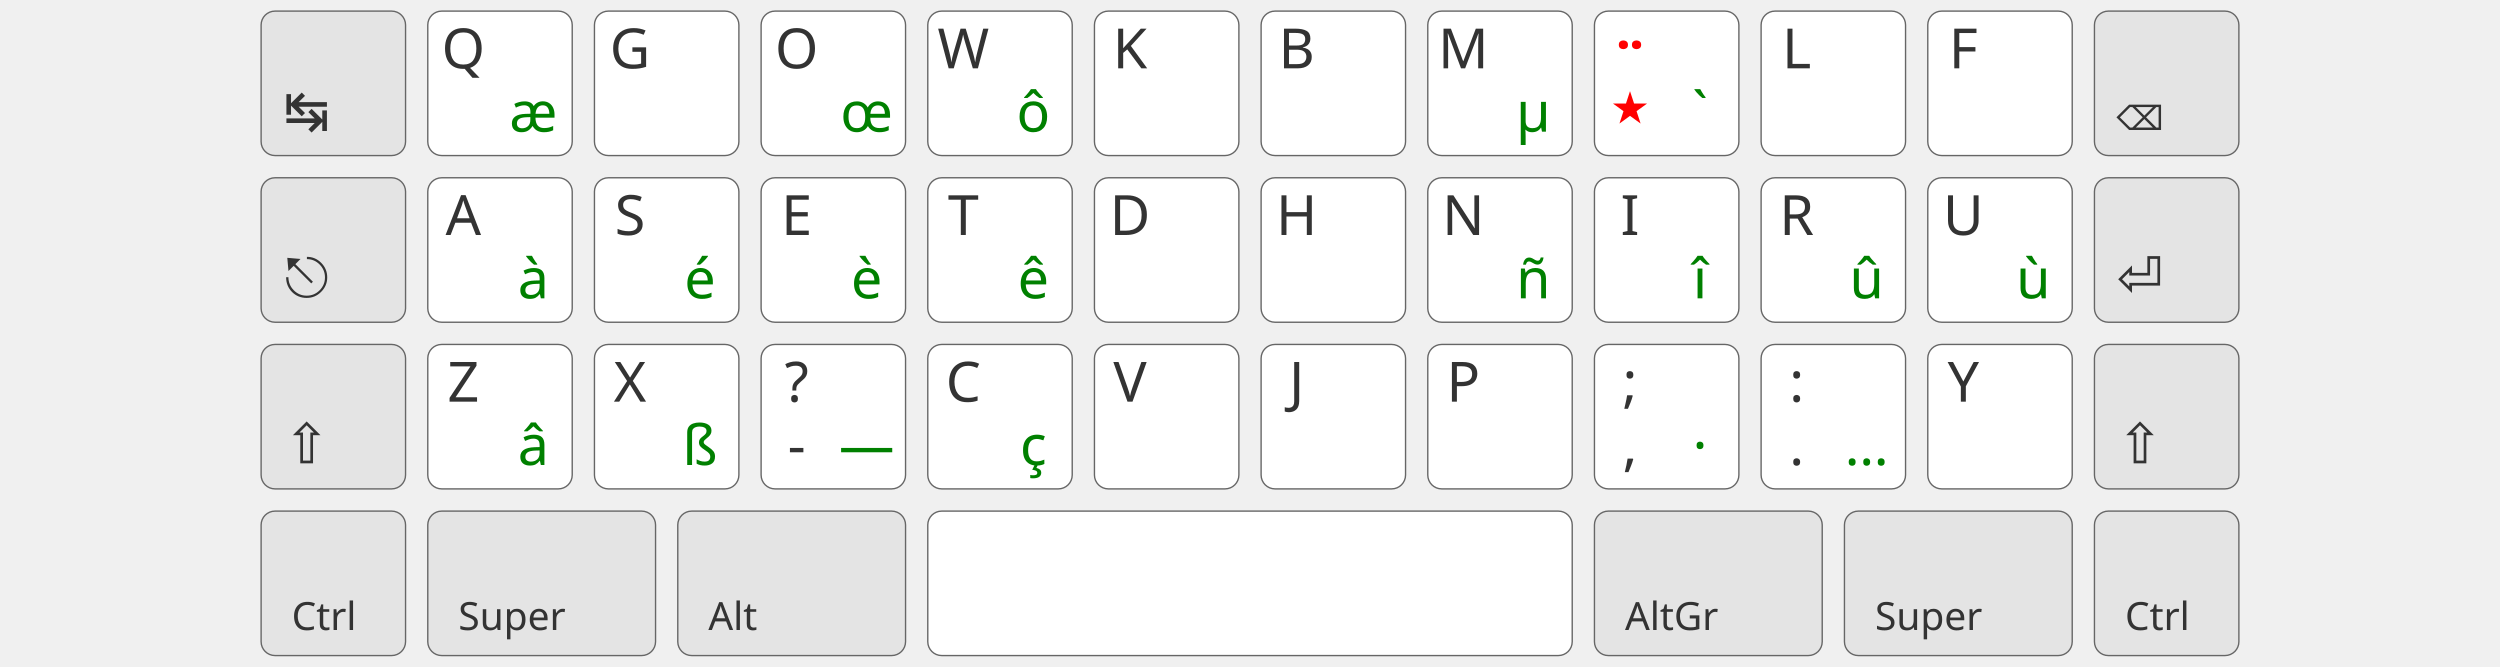
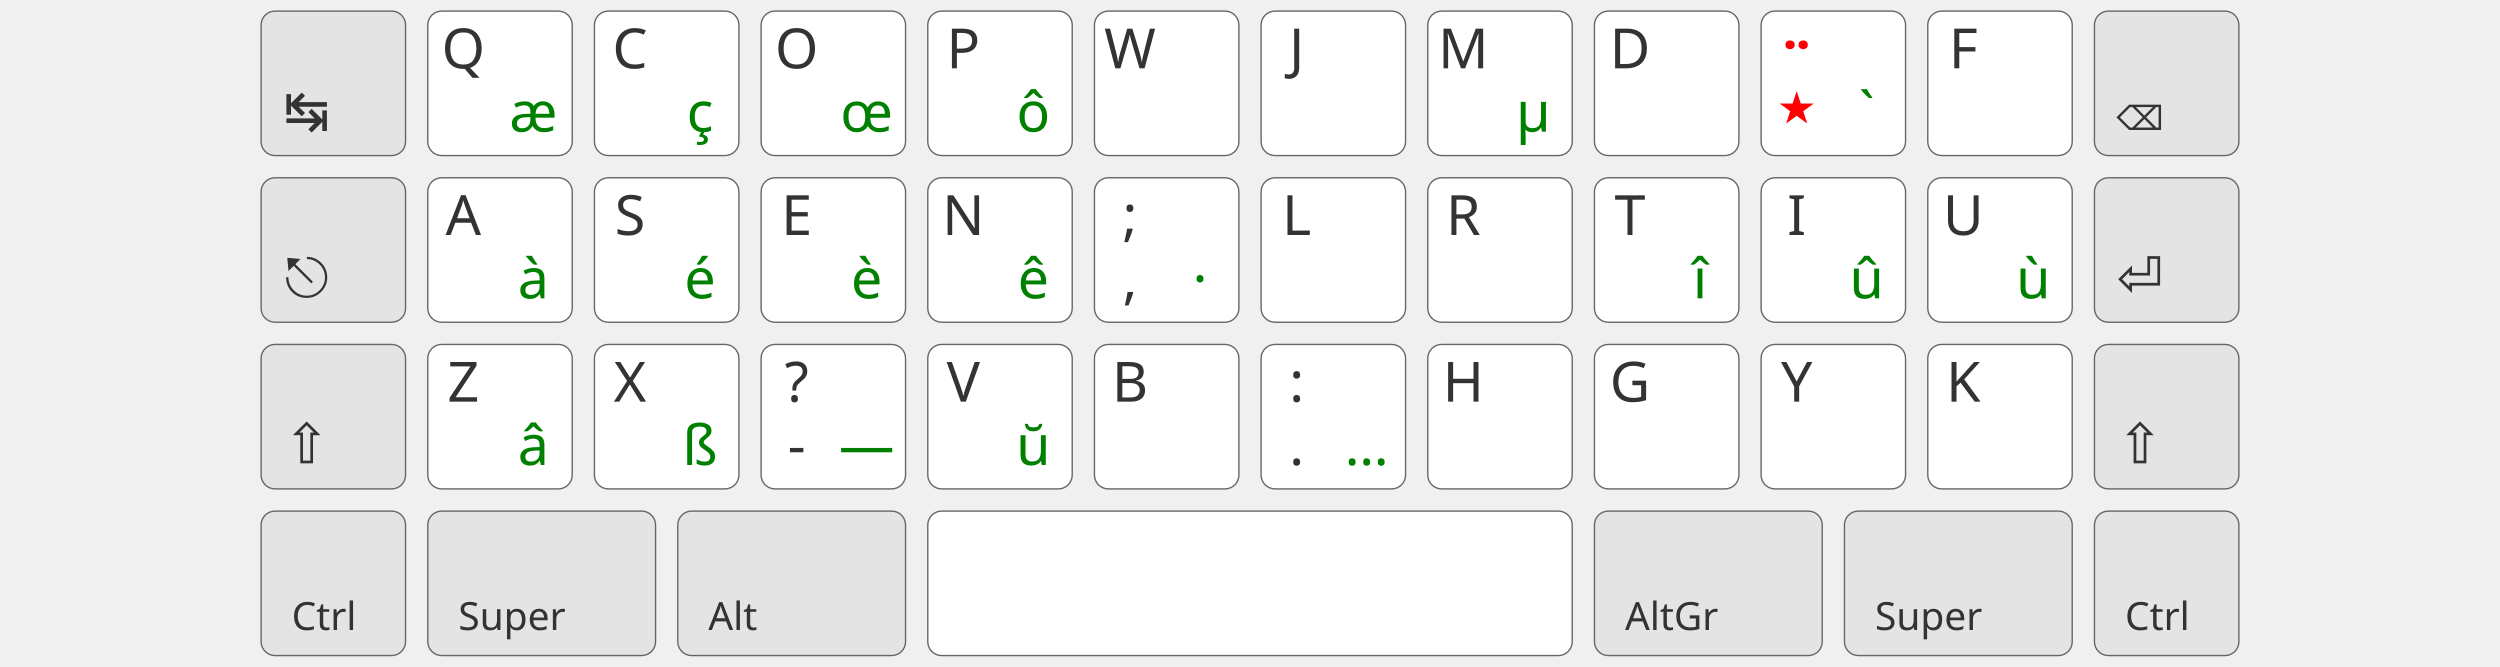
<svg xmlns="http://www.w3.org/2000/svg" class="gnu" viewBox="0 60 900 240">
  <style>
    rect {
      stroke: #666;
      stroke-width: .5px;
      fill: #fff;
    }
    .specialKey,
    .specialKey rect {
      fill: #e4e4e4;
    }
    .specialKey text {
      fill: #333;
    }
    text {
      fill: #333;
      font: normal 20px sans-serif;
      text-align: center;
    }

    #row_AD { transform: translate(64px,  64px); }
    #row_AC { transform: translate(64px, 124px); }
    #row_AB { transform: translate(64px, 184px); }
    #row_AA { transform: translate(64px, 244px); }

    /*
    .left   { transform: translate(-15px, 0); }
    .right  { transform: translate(+15px, 0); }
    */

    .specialKey .win,
    .specialKey .gnu {
      font-size: 14px;
    }
    .specialKey .win,
    .specialKey .mac,
    .specialKey .gnu {
      display: none;
    }
    .mac .specialKey .mac,
    .gnu .specialKey .gnu,
    .win .specialKey .win { display: block; }

    .level3, .level4 { fill: green; }

    .deadKey {
      fill: red;
      font-size: 16px;
      transform: translateY(-3px);
    }
    .diacritic {
      font-size: 24px;
      font-weight: bolder;
      transform: translateY(8px);
    }

    @media (prefers-color-scheme: dark) {
      rect, path { stroke: #777; fill: #333; }
      .specialKey, .specialKey rect, .specialKey path { fill: #444; }
      text { fill: #baa; }
      .specialKey text { fill: #777; }
      .level1, .level2 { opacity: .4; }
      .level3, .level4 { opacity: 1; fill: #686; }
      .deadKey { fill: #f44; }
      #odk { fill: #252; }
    }
  </style>
  <g id="row_AD">
    <g class="left">
      <g class="specialKey" transform="translate(30)">
        <rect width="52" height="52" rx="5" ry="5" />
        <text x="16.4" y="42.8" text-anchor="middle">↹</text>
      </g>
      <g transform="translate(90)">
        <rect width="52" height="52" rx="5" ry="5" />
        <g class="key" text-anchor="middle">
          <text x="12.8" y="20.6" class="level2">Q</text>
          <text x="38.0" y="43.4" class="level3">æ</text>
        </g>
      </g>
      <g transform="translate(150)">
        <rect width="52" height="52" rx="5" ry="5" />
        <g class="key" text-anchor="middle">
-           <text x="12.8" y="20.6" class="level2">G</text>
-           <text x="38.0" y="43.4" class="level3"> </text>
+           <text x="12.8" y="20.6" class="level2">C</text>
+           <text x="38.0" y="43.4" class="level3">ç</text>
        </g>
      </g>
      <g transform="translate(210)">
        <rect width="52" height="52" rx="5" ry="5" />
        <g class="key" text-anchor="middle">
          <text x="12.8" y="20.6" class="level2">O</text>
          <text x="38.0" y="43.4" class="level3">œ</text>
        </g>
      </g>
      <g transform="translate(270)">
        <rect width="52" height="52" rx="5" ry="5" />
        <g class="key" text-anchor="middle">
+           <text x="12.8" y="20.6" class="level2">P</text>
+           <text x="38.0" y="43.4" class="level3">ô</text>
+         </g>
+       </g>
+       <g transform="translate(330)">
+         <rect width="52" height="52" rx="5" ry="5" />
+         <g class="key" text-anchor="middle">
          <text x="12.8" y="20.6" class="level2">W</text>
-           <text x="38.0" y="43.4" class="level3">ô</text>
-         </g>
-       </g>
-       <g transform="translate(330)">
-         <rect width="52" height="52" rx="5" ry="5" />
-         <g class="key" text-anchor="middle">
-           <text x="12.8" y="20.6" class="level2">K</text>
          <text x="38.0" y="43.4" class="level3"> </text>
        </g>
      </g>
    </g>
    <g class="right">
      <g transform="translate(390)">
        <rect width="52" height="52" rx="5" ry="5" />
        <g class="key" text-anchor="middle">
-           <text x="12.8" y="20.6" class="level2">B</text>
+           <text x="12.8" y="20.6" class="level2">J</text>
          <text x="38.0" y="43.4" class="level3"> </text>
        </g>
      </g>
      <g transform="translate(450)">
        <rect width="52" height="52" rx="5" ry="5" />
        <g class="key" text-anchor="middle">
          <text x="12.8" y="20.6" class="level2">M</text>
          <text x="38.0" y="43.4" class="level3">µ</text>
        </g>
      </g>
      <g transform="translate(510)">
        <rect width="52" height="52" rx="5" ry="5" id="odk" />
+         <g class="key" text-anchor="middle">
+           <text x="12.8" y="20.6" class="level2">D</text>
+           <text x="38.0" y="43.4" class="level3"> </text>
+         </g>
+       </g>
+       <g transform="translate(570)">
+         <rect width="52" height="52" rx="5" ry="5" />
        <g class="key" text-anchor="middle">
          <text x="12.8" y="43.4" class="level1 deadKey">★</text>
          <text x="12.8" y="20.6" class="level2 deadKey diacritic">¨</text>
          <text x="38.0" y="43.4" class="level3">`</text>
-         </g>
-       </g>
-       <g transform="translate(570)">
-         <rect width="52" height="52" rx="5" ry="5" />
-         <g class="key" text-anchor="middle">
-           <text x="12.8" y="20.6" class="level2">L</text>
-           <text x="38.0" y="43.4" class="level3"> </text>
        </g>
      </g>
      <g transform="translate(630)">
        <rect width="52" height="52" rx="5" ry="5" />
        <g class="key" text-anchor="middle">
          <text x="12.8" y="20.6" class="level2">F</text>
          <text x="38.0" y="43.4" class="level3"> </text>
        </g>
      </g>
      <g class="specialKey" transform="translate(690)">
        <rect width="52" height="52" rx="5" ry="5" />
        <text x="16.4" y="42.8" text-anchor="middle" style="font-size: 12px;">⌫</text>
      </g>
    </g>
  </g>
  <g id="row_AC">
    <g class="left">
      <g class="specialKey" transform="translate(30)">
        <rect width="52" height="52" rx="5" ry="5" />
        <text x="16.4" y="42.8" text-anchor="middle">⎋</text>
      </g>
      <g transform="translate(90)">
        <rect width="52" height="52" rx="5" ry="5" />
        <g class="key" text-anchor="middle">
          <text x="12.8" y="20.6" class="level2">A</text>
          <text x="38.0" y="43.4" class="level3">à</text>
        </g>
      </g>
      <g transform="translate(150)">
        <rect width="52" height="52" rx="5" ry="5" />
        <g class="key" text-anchor="middle">
          <text x="12.8" y="20.6" class="level2">S</text>
          <text x="38.0" y="43.4" class="level3">é</text>
        </g>
      </g>
      <g transform="translate(210)">
        <rect width="52" height="52" rx="5" ry="5" />
        <g class="key" text-anchor="middle">
          <text x="12.8" y="20.6" class="level2">E</text>
          <text x="38.0" y="43.4" class="level3">è</text>
        </g>
      </g>
      <g transform="translate(270)">
        <rect width="52" height="52" rx="5" ry="5" />
        <g class="key" text-anchor="middle">
-           <text x="12.8" y="20.6" class="level2">T</text>
+           <text x="12.8" y="20.6" class="level2">N</text>
          <text x="38.0" y="43.4" class="level3">ê</text>
        </g>
      </g>
      <g transform="translate(330)">
        <rect width="52" height="52" rx="5" ry="5" />
        <g class="key" text-anchor="middle">
-           <text x="12.8" y="20.6" class="level2">D</text>
-           <text x="38.0" y="43.4" class="level3"> </text>
+           <text x="12.8" y="43.4" class="level1">,</text>
+           <text x="12.8" y="20.6" class="level2">;</text>
+           <text x="38.0" y="43.4" class="level3">·</text>
        </g>
      </g>
    </g>
    <g class="right">
      <g transform="translate(390)">
        <rect width="52" height="52" rx="5" ry="5" />
        <g class="key" text-anchor="middle">
-           <text x="12.8" y="20.6" class="level2">H</text>
+           <text x="12.8" y="20.6" class="level2">L</text>
          <text x="38.0" y="43.4" class="level3"> </text>
        </g>
      </g>
      <g transform="translate(450)">
        <rect width="52" height="52" rx="5" ry="5" />
        <g class="key" text-anchor="middle">
-           <text x="12.8" y="20.6" class="level2">N</text>
-           <text x="38.0" y="43.4" class="level3">ñ</text>
+           <text x="12.8" y="20.6" class="level2">R</text>
+           <text x="38.0" y="43.4" class="level3"> </text>
        </g>
      </g>
      <g transform="translate(510)">
        <rect width="52" height="52" rx="5" ry="5" />
        <g class="key" text-anchor="middle">
+           <text x="12.8" y="20.6" class="level2">T</text>
+           <text x="38.0" y="43.4" class="level3">î</text>
+         </g>
+       </g>
+       <g transform="translate(570)">
+         <rect width="52" height="52" rx="5" ry="5" />
+         <g class="key" text-anchor="middle">
          <text x="12.8" y="20.6" class="level2">I</text>
-           <text x="38.0" y="43.4" class="level3">î</text>
-         </g>
-       </g>
-       <g transform="translate(570)">
-         <rect width="52" height="52" rx="5" ry="5" />
-         <g class="key" text-anchor="middle">
-           <text x="12.8" y="20.6" class="level2">R</text>
          <text x="38.0" y="43.4" class="level3">û</text>
        </g>
      </g>
      <g transform="translate(630)">
        <rect width="52" height="52" rx="5" ry="5" />
        <g class="key" text-anchor="middle">
          <text x="12.8" y="20.6" class="level2">U</text>
          <text x="38.0" y="43.4" class="level3">ù</text>
        </g>
      </g>
      <g class="specialKey" transform="translate(690)">
        <rect width="52" height="52" rx="5" ry="5" />
        <text x="16.4" y="42.8" text-anchor="middle">⏎</text>
      </g>
    </g>
  </g>
  <g id="row_AB">
    <g class="left">
      <g class="specialKey" transform="translate(30)">
        <rect width="52" height="52" rx="5" ry="5" />
        <text x="16.4" y="42.8" text-anchor="middle">⇧</text>
      </g>
      <g transform="translate(90)">
        <rect width="52" height="52" rx="5" ry="5" />
        <g class="key" text-anchor="middle">
          <text x="12.8" y="20.6" class="level2">Z</text>
          <text x="38.0" y="43.4" class="level3">â</text>
        </g>
      </g>
      <g transform="translate(150)">
        <rect width="52" height="52" rx="5" ry="5" />
        <g class="key" text-anchor="middle">
          <text x="12.8" y="20.6" class="level2">X</text>
          <text x="38.0" y="43.4" class="level3">ß</text>
        </g>
      </g>
      <g transform="translate(210)">
        <rect width="52" height="52" rx="5" ry="5" />
        <g class="key" text-anchor="middle">
          <text x="12.8" y="43.4" class="level1">-</text>
          <text x="12.8" y="20.6" class="level2">?</text>
          <text x="38.0" y="43.4" class="level3">—</text>
        </g>
      </g>
      <g transform="translate(270)">
        <rect width="52" height="52" rx="5" ry="5" />
        <g class="key" text-anchor="middle">
-           <text x="12.8" y="20.6" class="level2">C</text>
-           <text x="38.0" y="43.4" class="level3">ç</text>
+           <text x="12.8" y="20.6" class="level2">V</text>
+           <text x="38.0" y="43.4" class="level3">ŭ</text>
        </g>
      </g>
      <g transform="translate(330)">
        <rect width="52" height="52" rx="5" ry="5" />
        <g class="key" text-anchor="middle">
-           <text x="12.8" y="20.6" class="level2">V</text>
+           <text x="12.8" y="20.6" class="level2">B</text>
          <text x="38.0" y="43.4" class="level3"> </text>
        </g>
      </g>
    </g>
    <g class="right">
      <g transform="translate(390)">
-         <rect width="52" height="52" rx="5" ry="5" />
-         <g class="key" text-anchor="middle">
-           <text x="12.8" y="20.6" class="level2">J</text>
-           <text x="38.0" y="43.4" class="level3"> </text>
-         </g>
-       </g>
-       <g transform="translate(450)">
-         <rect width="52" height="52" rx="5" ry="5" />
-         <g class="key" text-anchor="middle">
-           <text x="12.8" y="20.6" class="level2">P</text>
-           <text x="38.0" y="43.4" class="level3"> </text>
-         </g>
-       </g>
-       <g transform="translate(510)">
-         <rect width="52" height="52" rx="5" ry="5" />
-         <g class="key" text-anchor="middle">
-           <text x="12.8" y="43.4" class="level1">,</text>
-           <text x="12.8" y="20.6" class="level2">;</text>
-           <text x="38.0" y="43.4" class="level3">·</text>
-         </g>
-       </g>
-       <g transform="translate(570)">
        <rect width="52" height="52" rx="5" ry="5" />
        <g class="key" text-anchor="middle">
          <text x="12.8" y="43.4" class="level1">.</text>
          <text x="12.8" y="20.6" class="level2">:</text>
          <text x="38.0" y="43.4" class="level3">…</text>
        </g>
      </g>
+       <g transform="translate(450)">
+         <rect width="52" height="52" rx="5" ry="5" />
+         <g class="key" text-anchor="middle">
+           <text x="12.8" y="20.6" class="level2">H</text>
+           <text x="38.0" y="43.4" class="level3"> </text>
+         </g>
+       </g>
+       <g transform="translate(510)">
+         <rect width="52" height="52" rx="5" ry="5" />
+         <g class="key" text-anchor="middle">
+           <text x="12.8" y="20.6" class="level2">G</text>
+           <text x="38.0" y="43.4" class="level3"> </text>
+         </g>
+       </g>
+       <g transform="translate(570)">
+         <rect width="52" height="52" rx="5" ry="5" />
+         <g class="key" text-anchor="middle">
+           <text x="12.8" y="20.6" class="level2">Y</text>
+           <text x="38.0" y="43.4" class="level3"> </text>
+         </g>
+       </g>
      <g transform="translate(630)">
        <rect width="52" height="52" rx="5" ry="5" />
        <g class="key" text-anchor="middle">
-           <text x="12.8" y="20.6" class="level2">Y</text>
+           <text x="12.8" y="20.6" class="level2">K</text>
          <text x="38.0" y="43.4" class="level3"> </text>
        </g>
      </g>
      <g class="specialKey" transform="translate(690)">
        <rect width="52" height="52" rx="5" ry="5" />
        <text x="16.4" y="42.8" text-anchor="middle">⇧</text>
      </g>
    </g>
  </g>
  <g id="row_AA">
    <g class="left">
      <g class="specialKey" transform="translate(30)">
        <rect width="52" height="52" rx="5" ry="5" />
        <text x="11.0" y="42.8" class="win gnu">Ctrl</text>
        <text x="16.4" y="42.8" class="mac" text-anchor="middle">⌃</text>
      </g>
      <g class="specialKey" transform="translate(90)">
        <rect width="82" height="52" rx="5" ry="5" />
        <text x="11.0" y="42.8" class="win">Win</text>
        <text x="11.0" y="42.8" class="gnu">Super</text>
        <text x="16.4" y="42.8" class="mac" text-anchor="middle">⌘</text>
      </g>
      <g class="specialKey" transform="translate(180)">
        <rect width="82" height="52" rx="5" ry="5" />
        <text x="11.0" y="42.8" class="win gnu">Alt</text>
        <text x="16.4" y="42.8" class="mac" text-anchor="middle">⌥</text>
      </g>
    </g>
    <g class="homeKey" transform="translate(270)">
      <rect width="232" height="52" rx="5" ry="5" />
    </g>
    <g class="right">
      <g class="specialKey" transform="translate(510)">
        <rect width="82" height="52" rx="5" ry="5" />
        <text x="11.0" y="42.8" class="win gnu">AltGr</text>
        <text x="16.4" y="42.8" class="mac" text-anchor="middle">⌥</text>
      </g>
      <g class="specialKey" transform="translate(600)">
        <rect width="82" height="52" rx="5" ry="5" />
        <text x="11.0" y="42.8" class="win">Win</text>
        <text x="11.0" y="42.8" class="gnu">Super</text>
        <text x="16.4" y="42.8" class="mac" text-anchor="middle">⌘</text>
      </g>
      <g class="specialKey" transform="translate(690)">
        <rect width="52" height="52" rx="5" ry="5" />
        <text x="11.0" y="42.8" class="win gnu">Ctrl</text>
        <text x="16.4" y="42.8" class="mac" text-anchor="middle">⌃</text>
      </g>
    </g>
  </g>
</svg>
